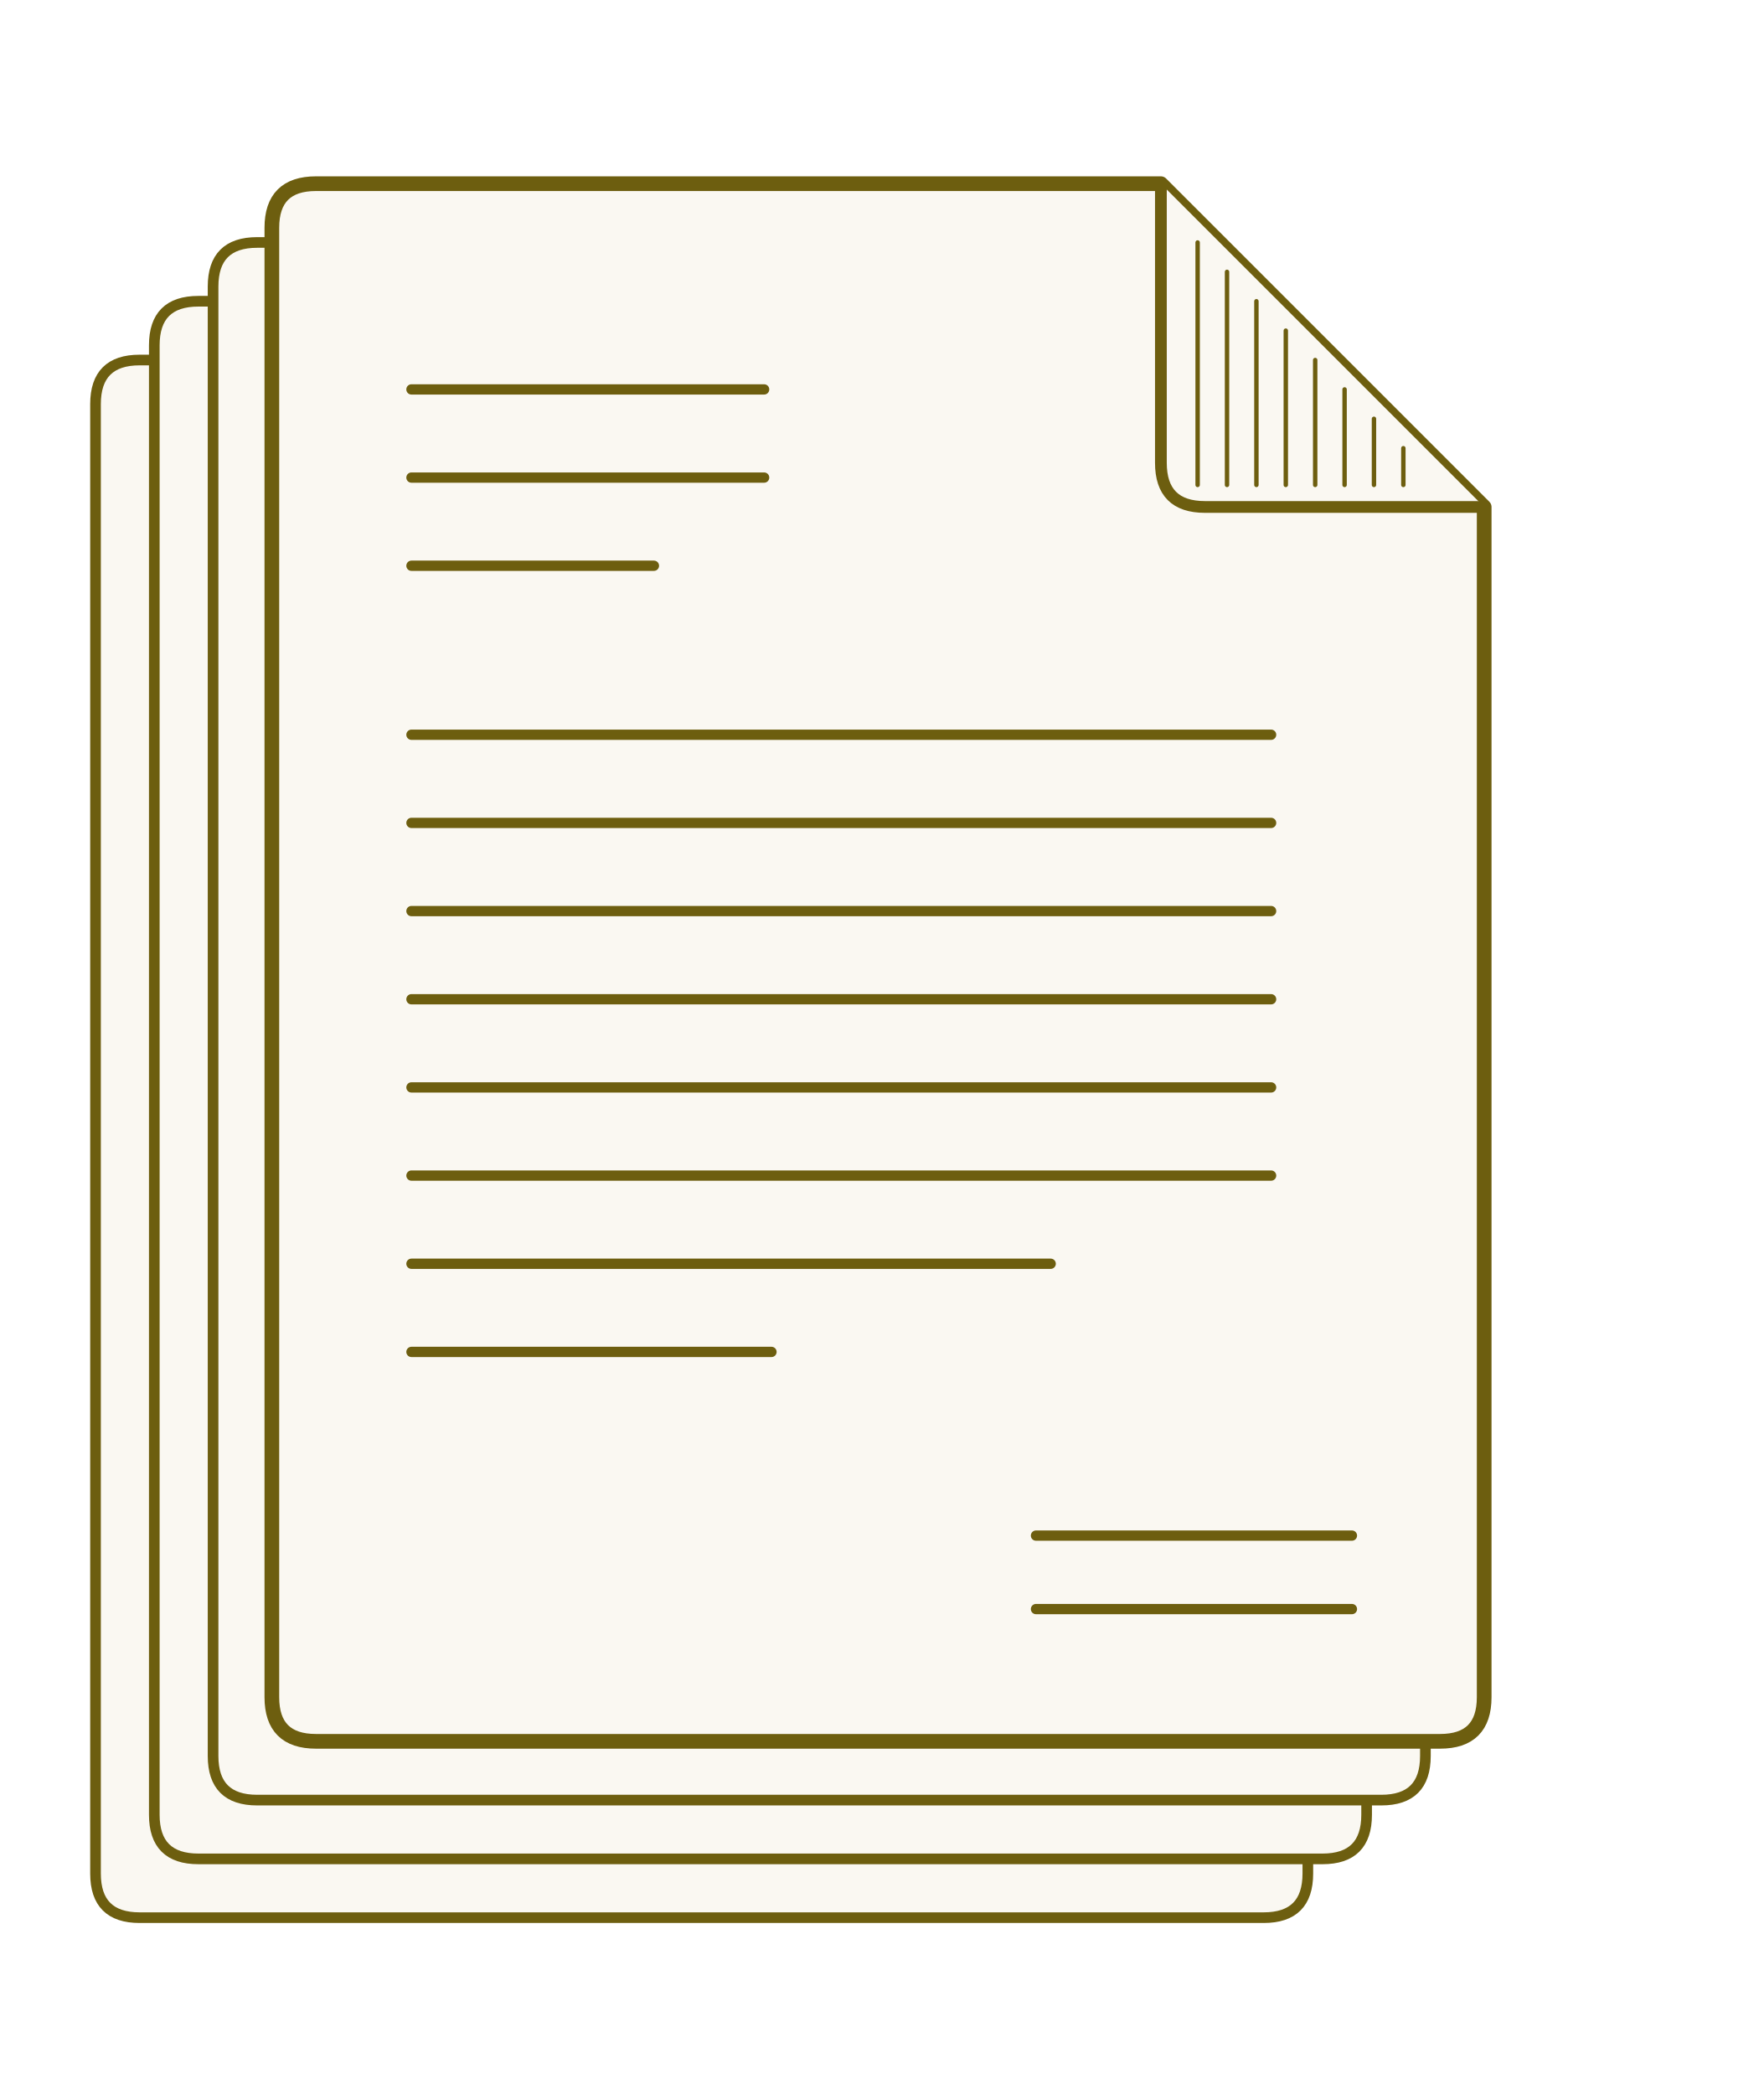
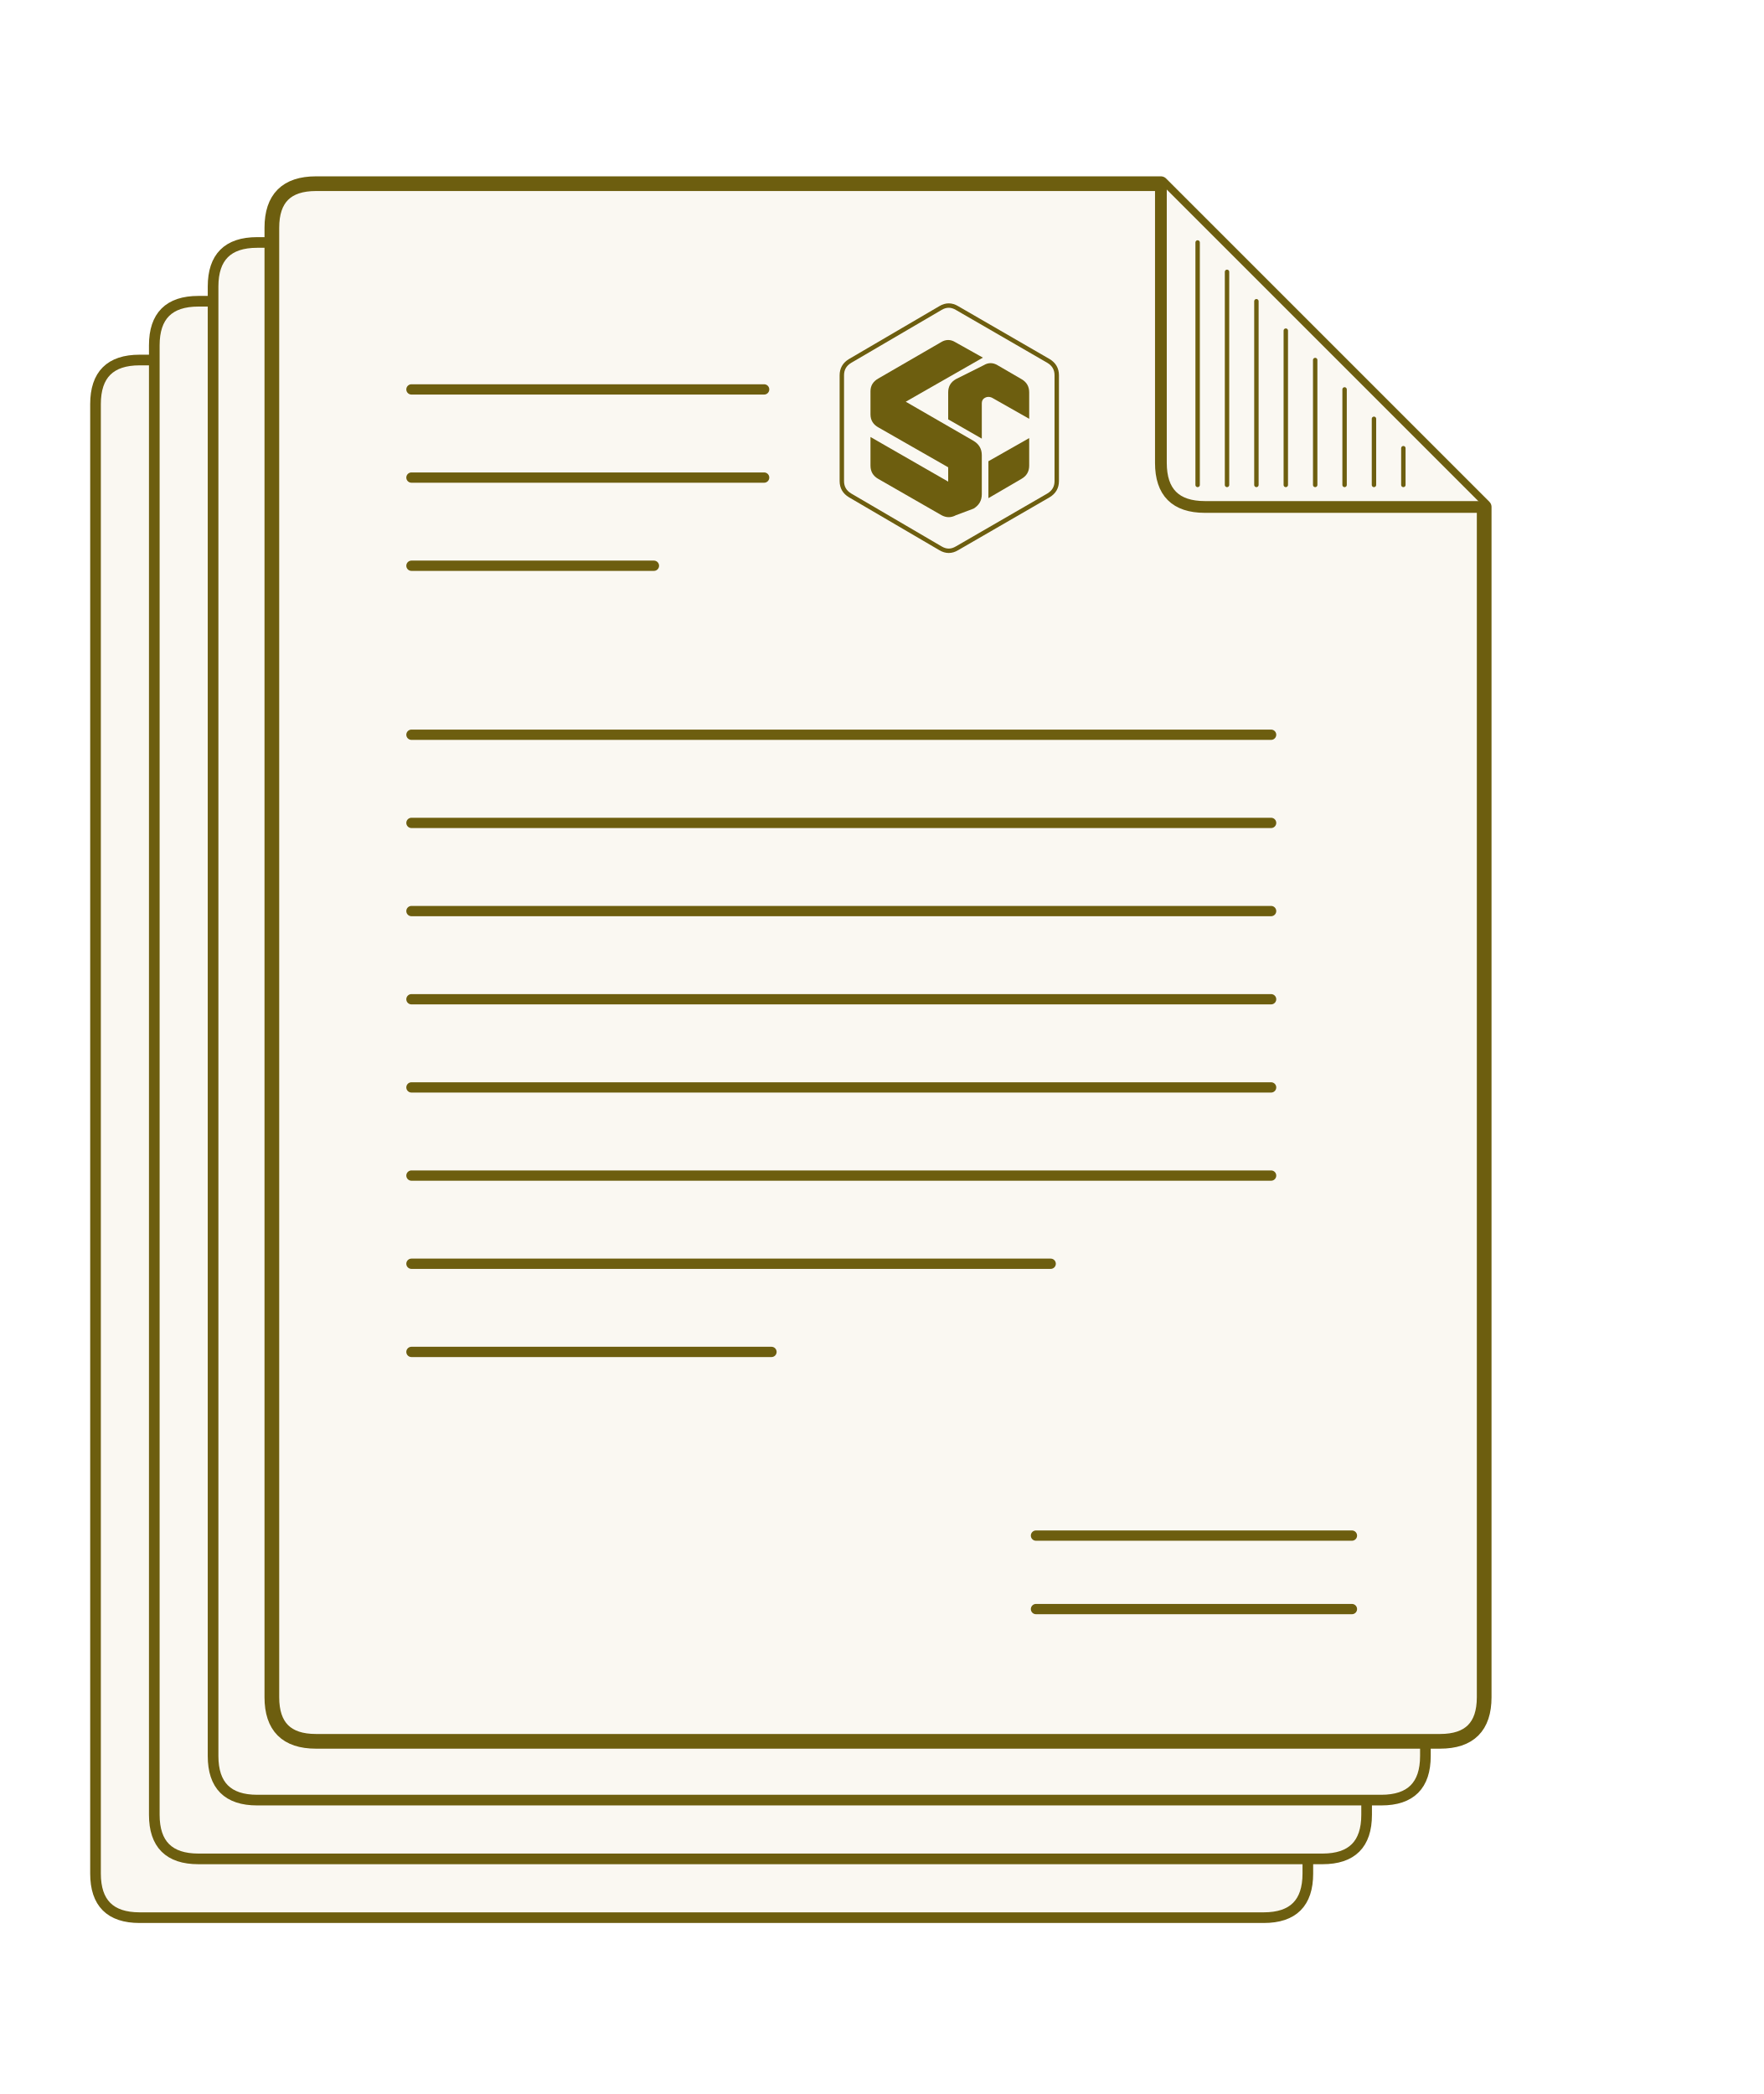
<svg xmlns="http://www.w3.org/2000/svg" width="320" height="380" viewBox="0 15 240 285" fill="none" role="img" aria-labelledby="title desc">
  <g id="document-stack">
    <path d="M19 64H134L178 108V270Q178 276 172 276H19Q13 276 13 270V70Q13 64 19 64Z" fill="#FAF8F2" stroke="#6D5E0F" stroke-width="1.45" stroke-linecap="round" stroke-linejoin="round" />
    <path d="M27 56H142L186 100V262Q186 268 180 268H27Q21 268 21 262V62Q21 56 27 56Z" fill="#FAF8F2" stroke="#6D5E0F" stroke-width="1.45" stroke-linecap="round" stroke-linejoin="round" />
    <path d="M35 48H150L194 92V254Q194 260 188 260H35Q29 260 29 254V54Q29 48 35 48Z" fill="#FAF8F2" stroke="#6D5E0F" stroke-width="1.45" stroke-linecap="round" stroke-linejoin="round" />
    <path d="M43 40H158L202 84V246Q202 252 196 252H43Q37 252 37 246V46Q37 40 43 40Z" fill="#FAF8F2" stroke="#6D5E0F" stroke-width="2" stroke-linecap="round" stroke-linejoin="round" />
    <path d="M158 40V78Q158 84 164 84H202" fill="#FAF8F2" stroke="#6D5E0F" stroke-width="1.6" stroke-linecap="round" stroke-linejoin="round" />
    <path d="M163 48V81" fill="none" stroke="#6D5E0F" stroke-width="0.6" stroke-linecap="round" stroke-linejoin="round" />
    <path d="M167 52V81" fill="none" stroke="#6D5E0F" stroke-width="0.6" stroke-linecap="round" stroke-linejoin="round" />
    <path d="M171 56V81" fill="none" stroke="#6D5E0F" stroke-width="0.6" stroke-linecap="round" stroke-linejoin="round" />
    <path d="M175 60V81" fill="none" stroke="#6D5E0F" stroke-width="0.6" stroke-linecap="round" stroke-linejoin="round" />
    <path d="M179 64V81" fill="none" stroke="#6D5E0F" stroke-width="0.6" stroke-linecap="round" stroke-linejoin="round" />
    <path d="M183 68V81" fill="none" stroke="#6D5E0F" stroke-width="0.6" stroke-linecap="round" stroke-linejoin="round" />
    <path d="M187 72V81" fill="none" stroke="#6D5E0F" stroke-width="0.6" stroke-linecap="round" stroke-linejoin="round" />
    <path d="M191 76V81" fill="none" stroke="#6D5E0F" stroke-width="0.6" stroke-linecap="round" stroke-linejoin="round" />
    <path d="M56 68h48" fill="none" stroke="#6D5E0F" stroke-width="1.4" stroke-linecap="round" stroke-linejoin="round" />
    <path d="M56 80h48" fill="none" stroke="#6D5E0F" stroke-width="1.4" stroke-linecap="round" stroke-linejoin="round" />
    <path d="M56 92h33" fill="none" stroke="#6D5E0F" stroke-width="1.4" stroke-linecap="round" stroke-linejoin="round" />
    <path d="M56 115h117" fill="none" stroke="#6D5E0F" stroke-width="1.4" stroke-linecap="round" stroke-linejoin="round" />
    <path d="M56 127h117" fill="none" stroke="#6D5E0F" stroke-width="1.4" stroke-linecap="round" stroke-linejoin="round" />
    <path d="M56 139h117" fill="none" stroke="#6D5E0F" stroke-width="1.4" stroke-linecap="round" stroke-linejoin="round" />
    <path d="M56 151h117" fill="none" stroke="#6D5E0F" stroke-width="1.4" stroke-linecap="round" stroke-linejoin="round" />
    <path d="M56 163h117" fill="none" stroke="#6D5E0F" stroke-width="1.4" stroke-linecap="round" stroke-linejoin="round" />
    <path d="M56 175h117" fill="none" stroke="#6D5E0F" stroke-width="1.4" stroke-linecap="round" stroke-linejoin="round" />
    <path d="M56 187h87" fill="none" stroke="#6D5E0F" stroke-width="1.4" stroke-linecap="round" stroke-linejoin="round" />
    <path d="M56 199h49" fill="none" stroke="#6D5E0F" stroke-width="1.4" stroke-linecap="round" stroke-linejoin="round" />
    <path d="M141 224h43" fill="none" stroke="#6D5E0F" stroke-width="1.4" stroke-linecap="round" stroke-linejoin="round" />
    <path d="M141 234h43" fill="none" stroke="#6D5E0F" stroke-width="1.4" stroke-linecap="round" stroke-linejoin="round" />
+     <g id="document-struct-capital-symbol" transform="translate(110 54) scale(0.075)">
+       <g transform="translate(-248 -183)">
+         <path d="M488 222 Q503 213 518 222 L684 318 Q699 327 699 344 V536 Q699 553 684 562 L518 658 Q503 667 488 658 L324 562 Q309 553 309 536 V344 Q309 327 324 318 Z" fill="none" stroke="#6D5E0F" stroke-width="8" stroke-linecap="round" stroke-linejoin="round" />
+         <path d="M565 312 L425 392 L548 463 Q563 472 563 489 V560 Q563 577 548 586 L516 598 Q503 605 490 598 L375 532 Q361 524 361 508 V456 L502 537 V511 L376 439 Q361 431 361 415 V373 Q361 358 375 350 L489 284 Q502 276 515 284 Z" fill="#6D5E0F" />
+         <path d="M566 326 Q579 318 592 326 L635 351 Q649 359 649 375 V423 L582 385 Q574 381 567 386 Q563 389 563 395 V459 L502 424 V375 Q502 359 516 351 Z" fill="#6D5E0F" />
+         <path d="M575 500 L649 458 V508 Q649 524 635 532 L575 567 Z" fill="#6D5E0F" />
+       </g>
+     </g>
  </g>
</svg>
